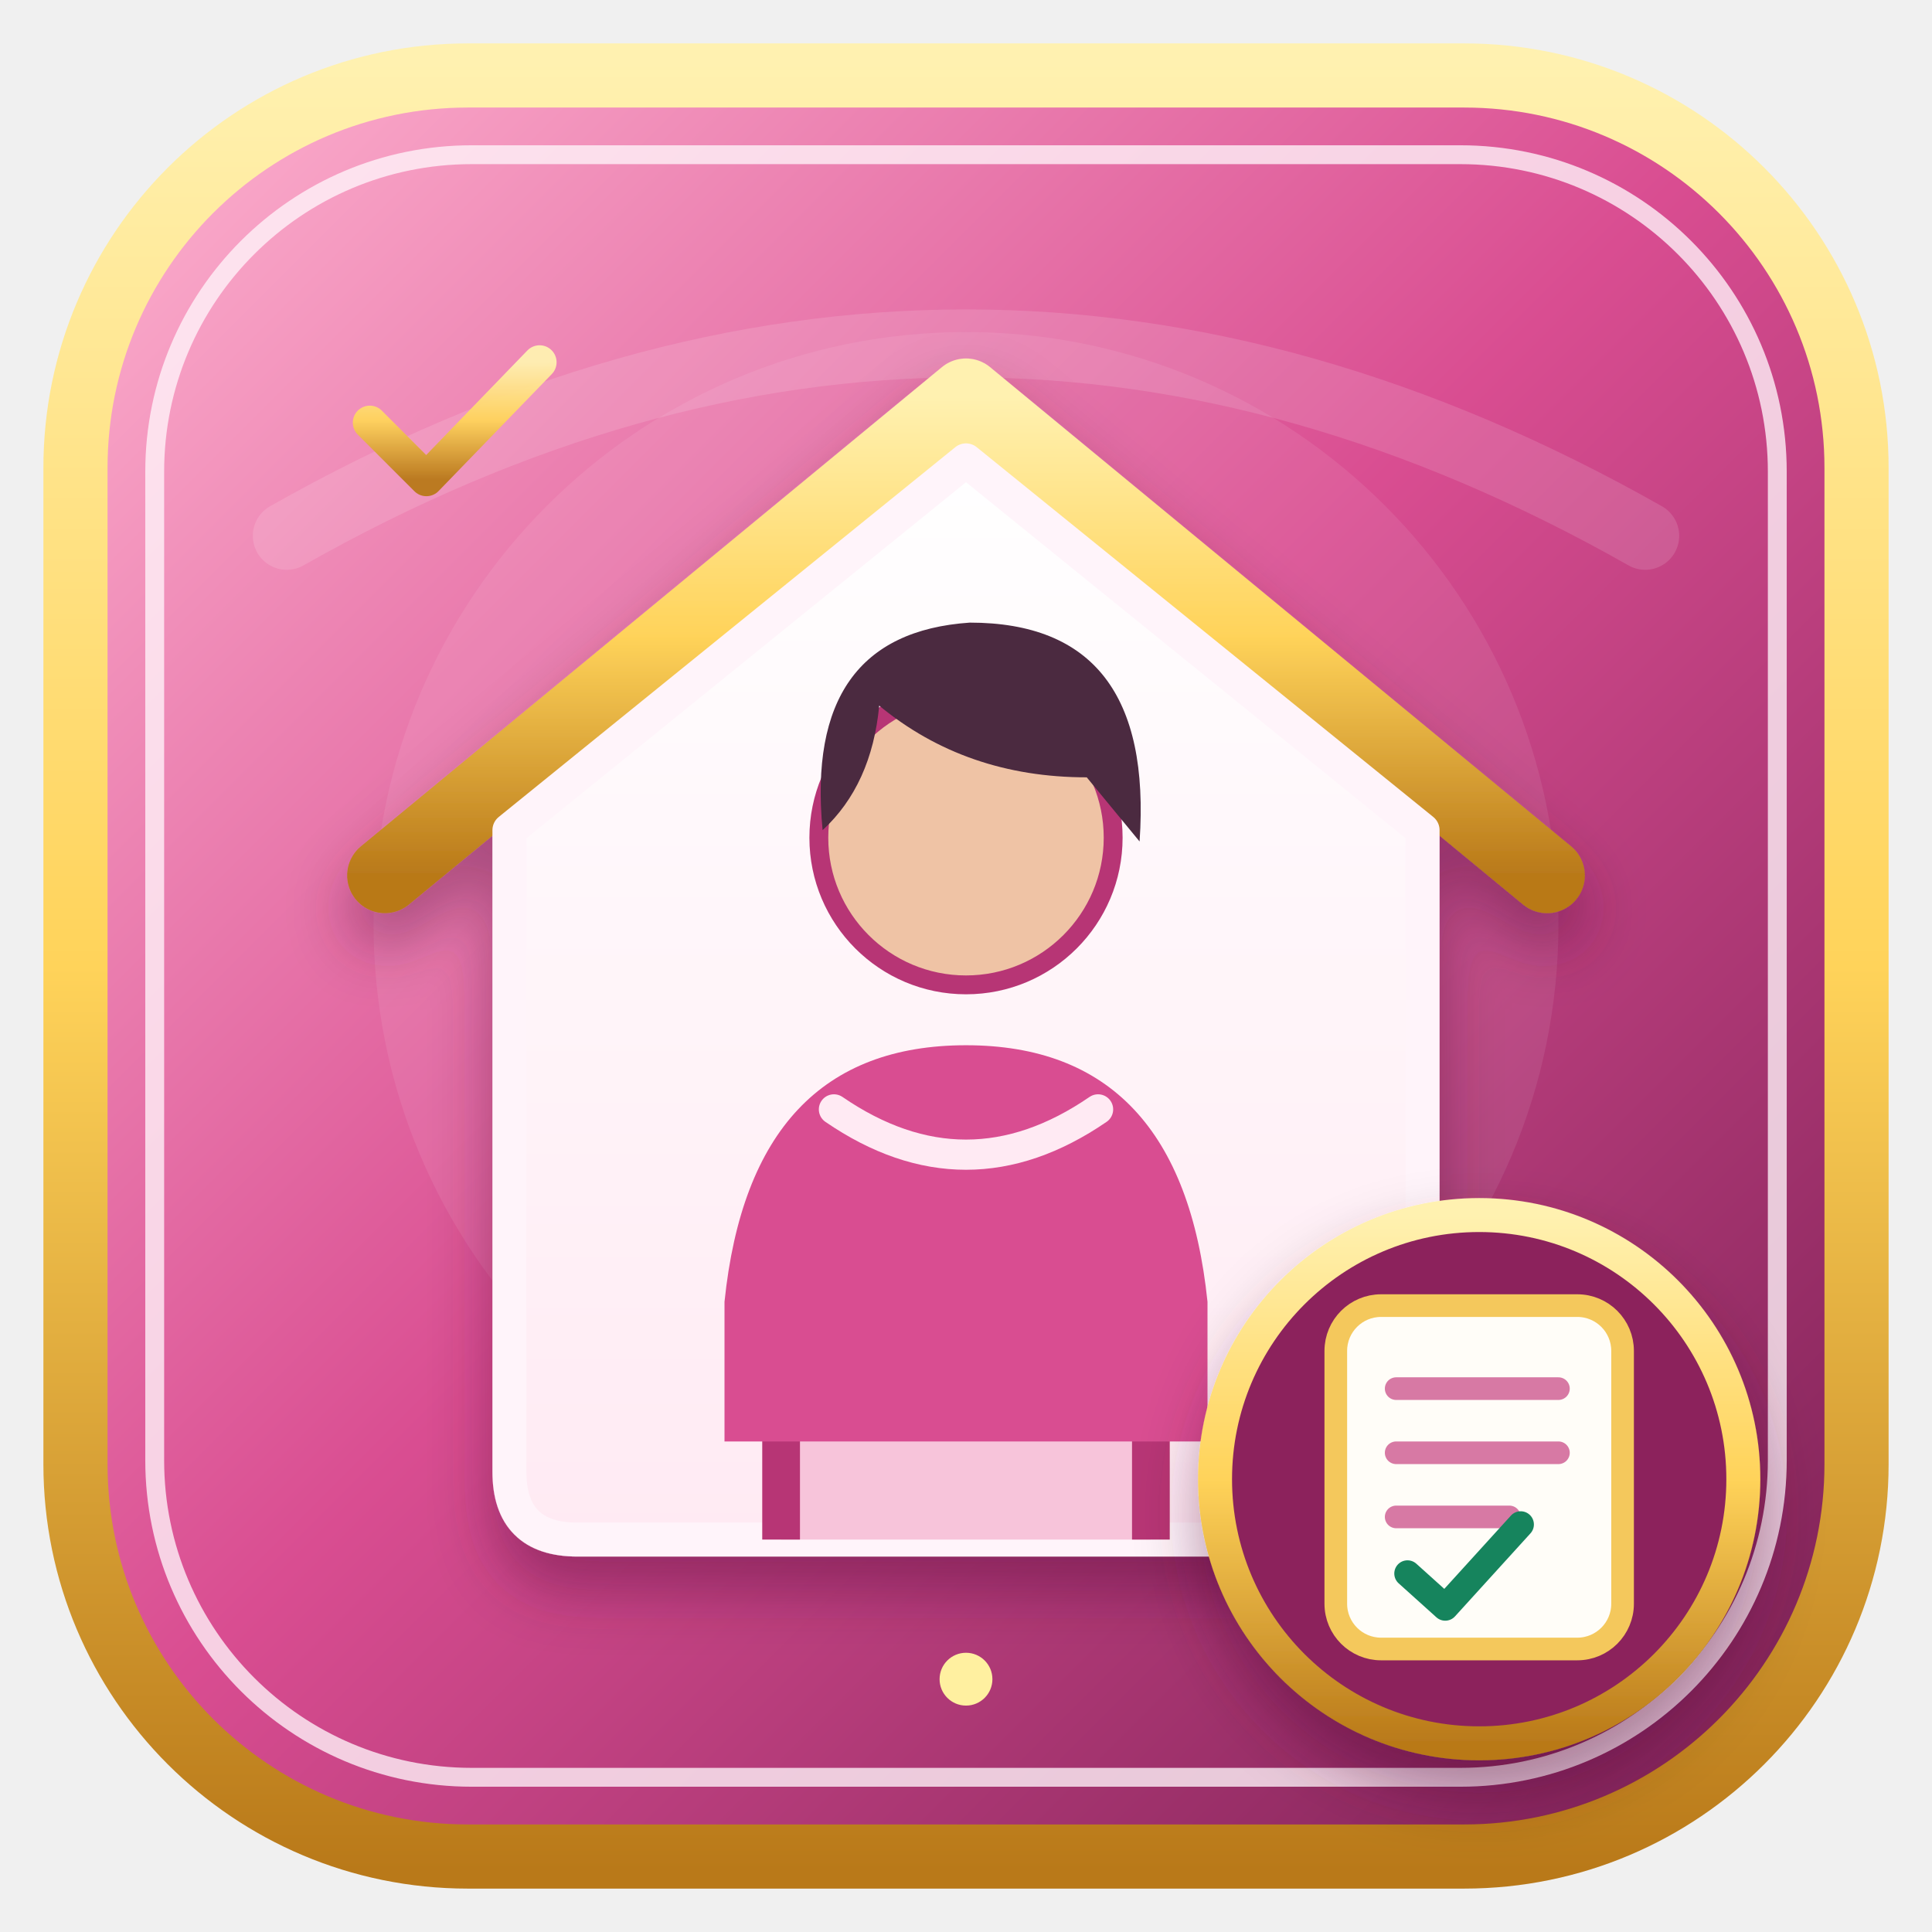
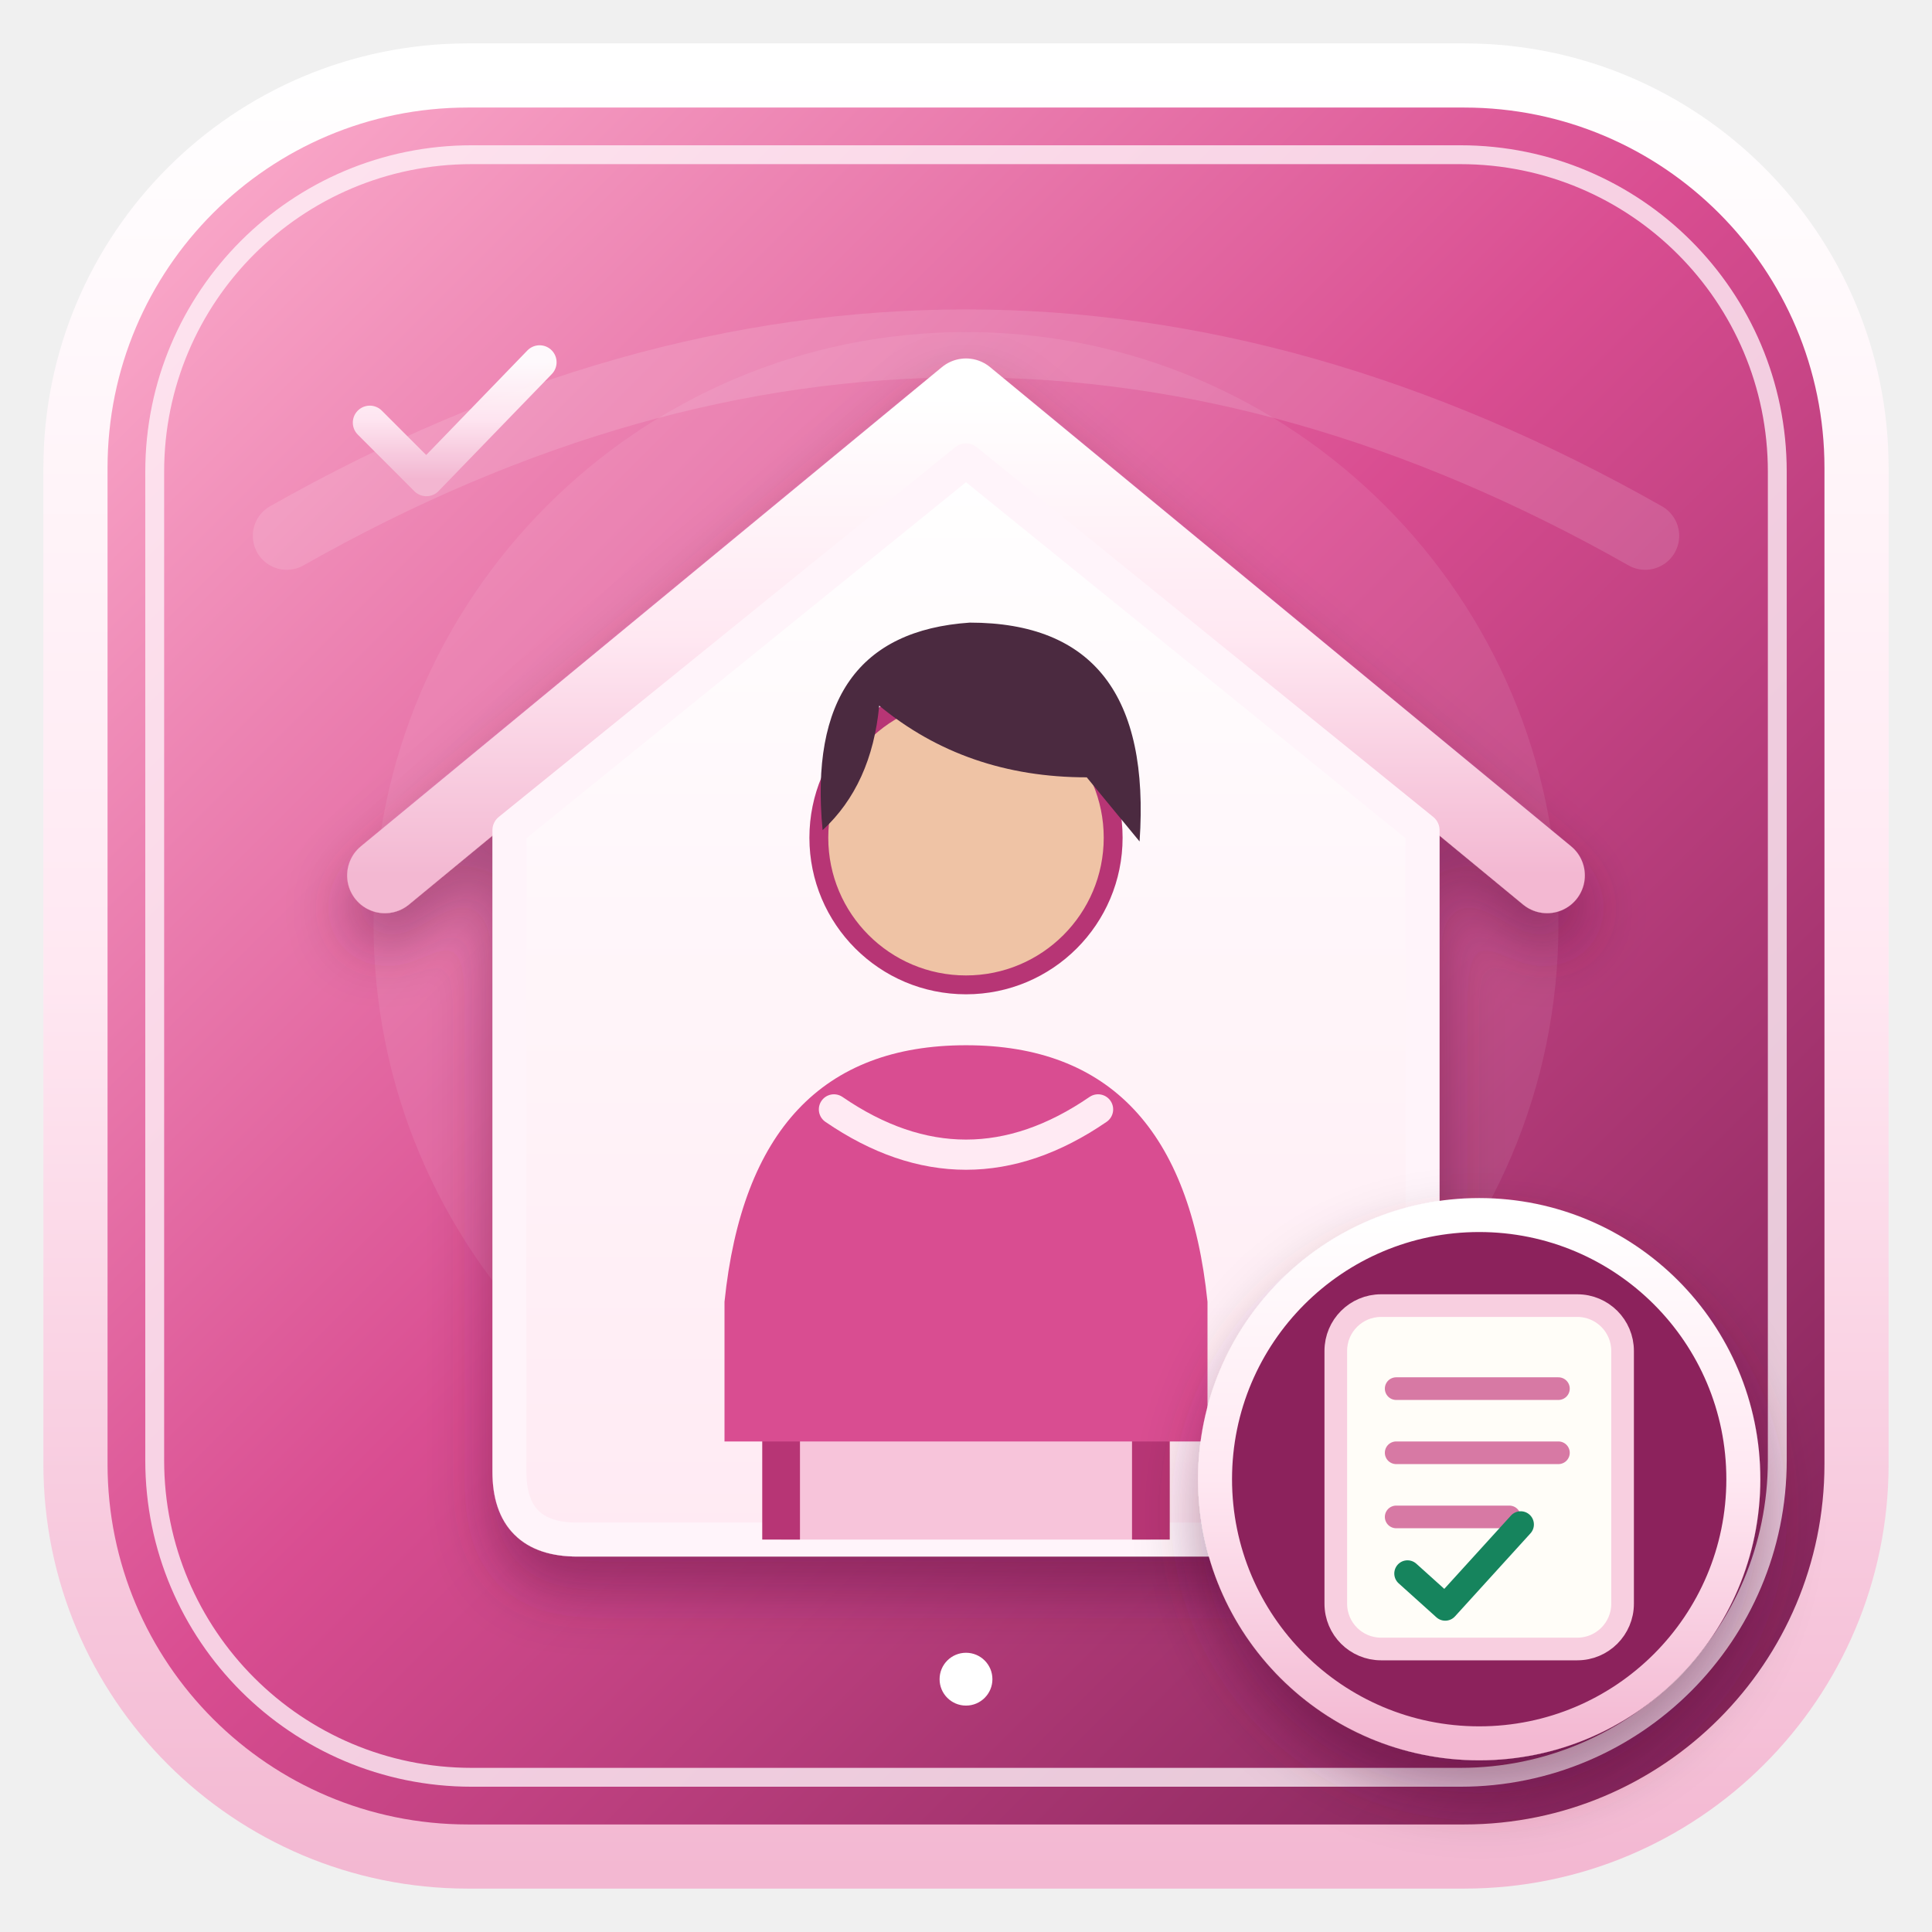
<svg xmlns="http://www.w3.org/2000/svg" viewBox="0 0 512 512" role="img" aria-labelledby="t d">
  <defs>
    <linearGradient id="bg" x1="0" y1="0" x2="1" y2="1">
      <stop stop-color="#ffb7d2" />
      <stop offset=".48" stop-color="#d94d91" />
      <stop offset="1" stop-color="#741d50" />
    </linearGradient>
    <linearGradient id="gold" x1="0" y1="0" x2="0" y2="1">
-       <stop stop-color="#fff1b0" />
-       <stop offset=".5" stop-color="#ffd35a" />
-       <stop offset="1" stop-color="#b97919" />
+       <stop stop-color="#ffffff" />
+       <stop offset=".5" stop-color="#ffe8f2" />
+       <stop offset="1" stop-color="#f3b8d2" />
    </linearGradient>
    <linearGradient id="paper" x1="0" y1="0" x2="0" y2="1">
      <stop stop-color="#fff" />
      <stop offset="1" stop-color="#ffeaf3" />
    </linearGradient>
    <filter id="shadow" x="-30%" y="-30%" width="160%" height="170%">
      <feDropShadow dx="0" dy="9" stdDeviation="8" flood-color="#4a1030" flood-opacity=".38" />
    </filter>
  </defs>
  <rect x="20" y="20" width="472" height="472" rx="104" fill="url(#bg)" stroke="url(#gold)" stroke-width="17" />
  <rect x="41" y="41" width="430" height="430" rx="84" fill="none" stroke="#fff4fa" stroke-opacity=".78" stroke-width="5" />
  <path d="M76 142Q256 40 436 142" fill="none" stroke="#fff" stroke-opacity=".13" stroke-width="18" stroke-linecap="round" />
  <circle cx="256" cy="245" r="157" fill="#fff" opacity=".08" />
  <g filter="url(#shadow)" stroke-linejoin="round">
    <path d="M102 232 256 105l154 127" fill="none" stroke="url(#gold)" stroke-width="20" stroke-linecap="round" stroke-linejoin="round" />
    <path d="M135 220 256 122l121 98v170q0 18-18 18H153q-18 0-18-18z" fill="url(#paper)" stroke="#fff4fa" stroke-width="9" />
    <path d="M207 408v-90q0-20 20-20h58q20 0 20 20v90" fill="#f7c4da" stroke="#b73575" stroke-width="10" />
    <circle cx="256" cy="222" r="39" fill="#efc3a5" stroke="#b73575" stroke-width="5" />
    <path d="M218 220q-5-52 39-55 49 0 45 58l-14-17q-32 0-55-19-2 21-15 33" fill="#4b2940" />
    <path d="M192 345q7-68 64-68t64 68v37H192z" fill="#d94d91" />
    <path d="M221 294q35 24 70 0" fill="none" stroke="#ffeaf3" stroke-width="8" stroke-linecap="round" />
  </g>
  <g filter="url(#shadow)" transform="translate(326 326)">
    <circle cx="66" cy="66" r="70" fill="#8c245c" stroke="url(#gold)" stroke-width="9" />
-     <rect x="28" y="20" width="76" height="91" rx="12" fill="#fffdf8" stroke="#f4c85c" stroke-width="6" />
+     <rect x="28" y="20" width="76" height="91" rx="12" fill="#fffdf8" stroke="#f8cfe0" stroke-width="6" />
    <path d="M44 42h43M44 59h43M44 76h30" stroke="#d779a4" stroke-width="6" stroke-linecap="round" />
    <path d="m47 91 10 9 20-22" fill="none" stroke="#16845d" stroke-width="7" stroke-linecap="round" stroke-linejoin="round" />
  </g>
  <path d="m98 112 15 15 30-31" fill="none" stroke="url(#gold)" stroke-width="9" stroke-linecap="round" stroke-linejoin="round" opacity=".95" />
-   <circle cx="256" cy="445" r="7" fill="#fff0a0" />
+   <circle cx="256" cy="445" r="7" fill="#ffffff" />
</svg>
